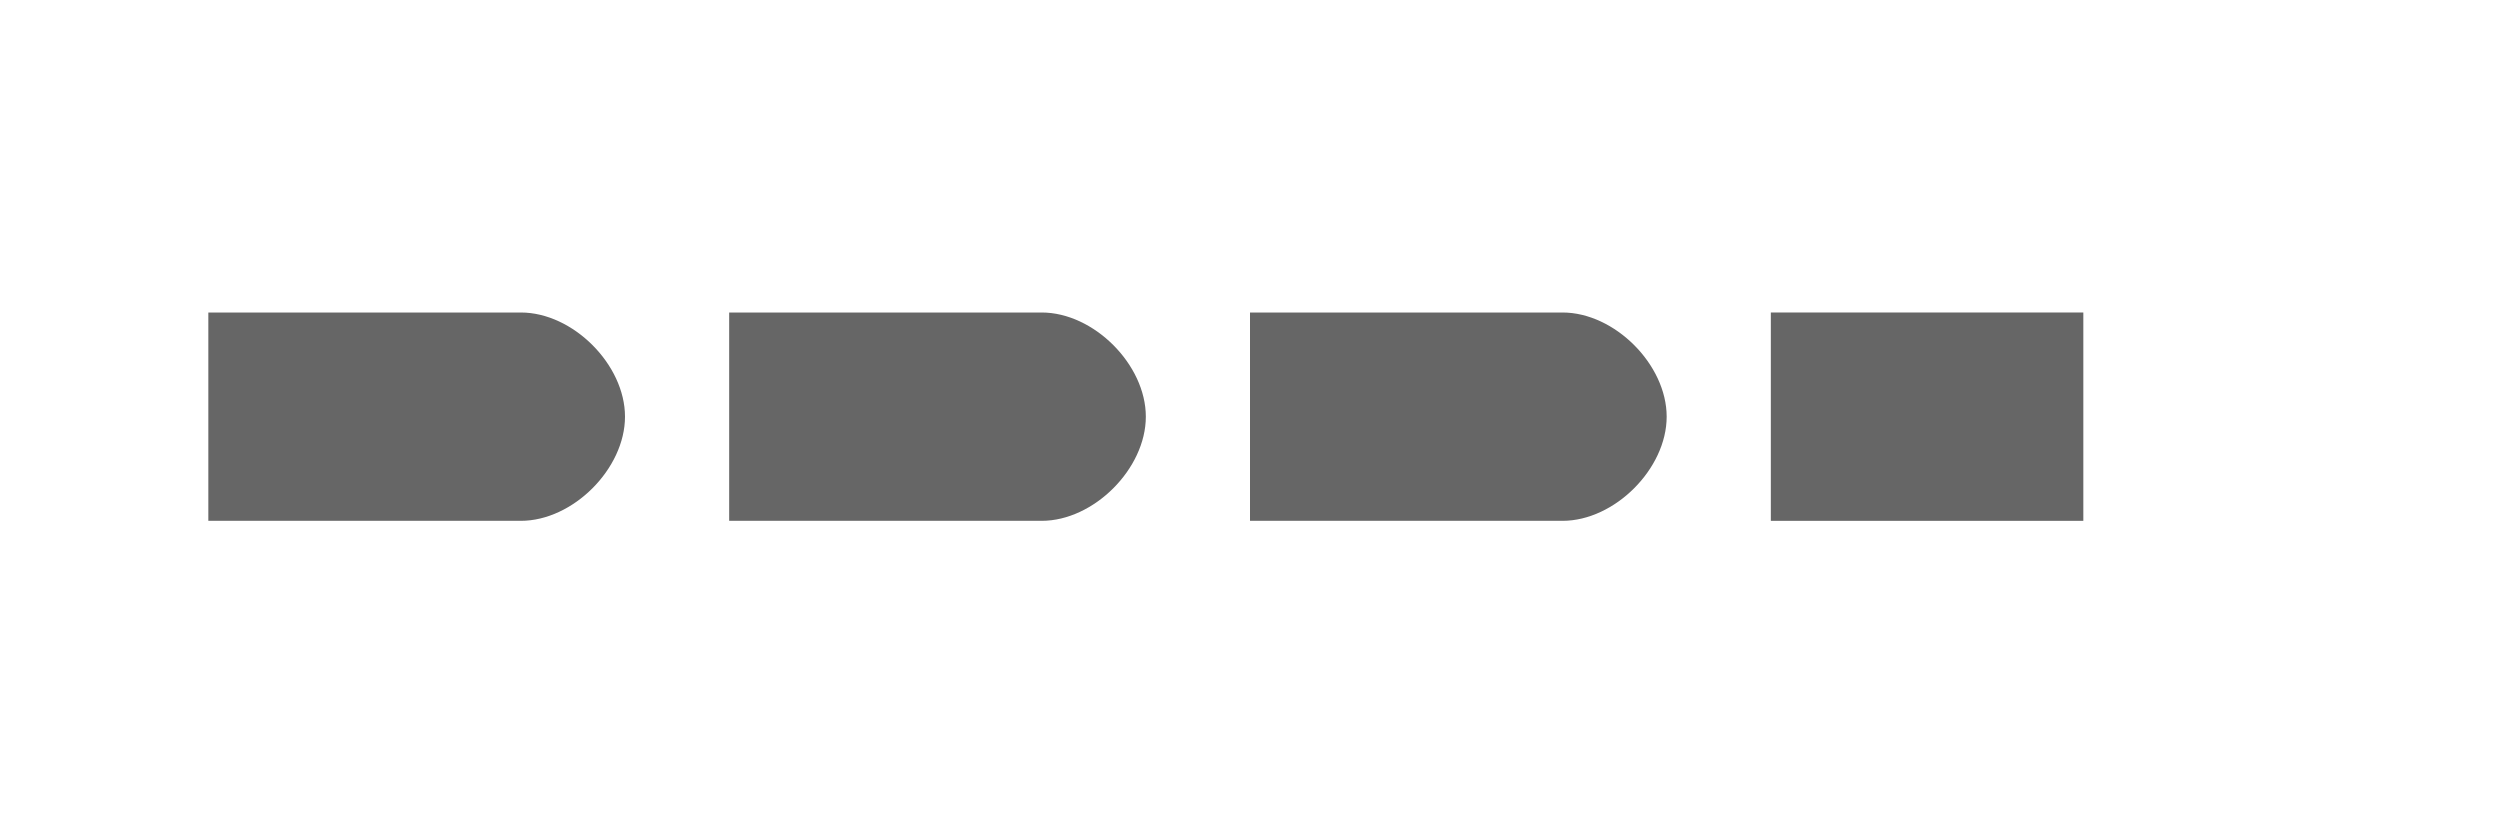
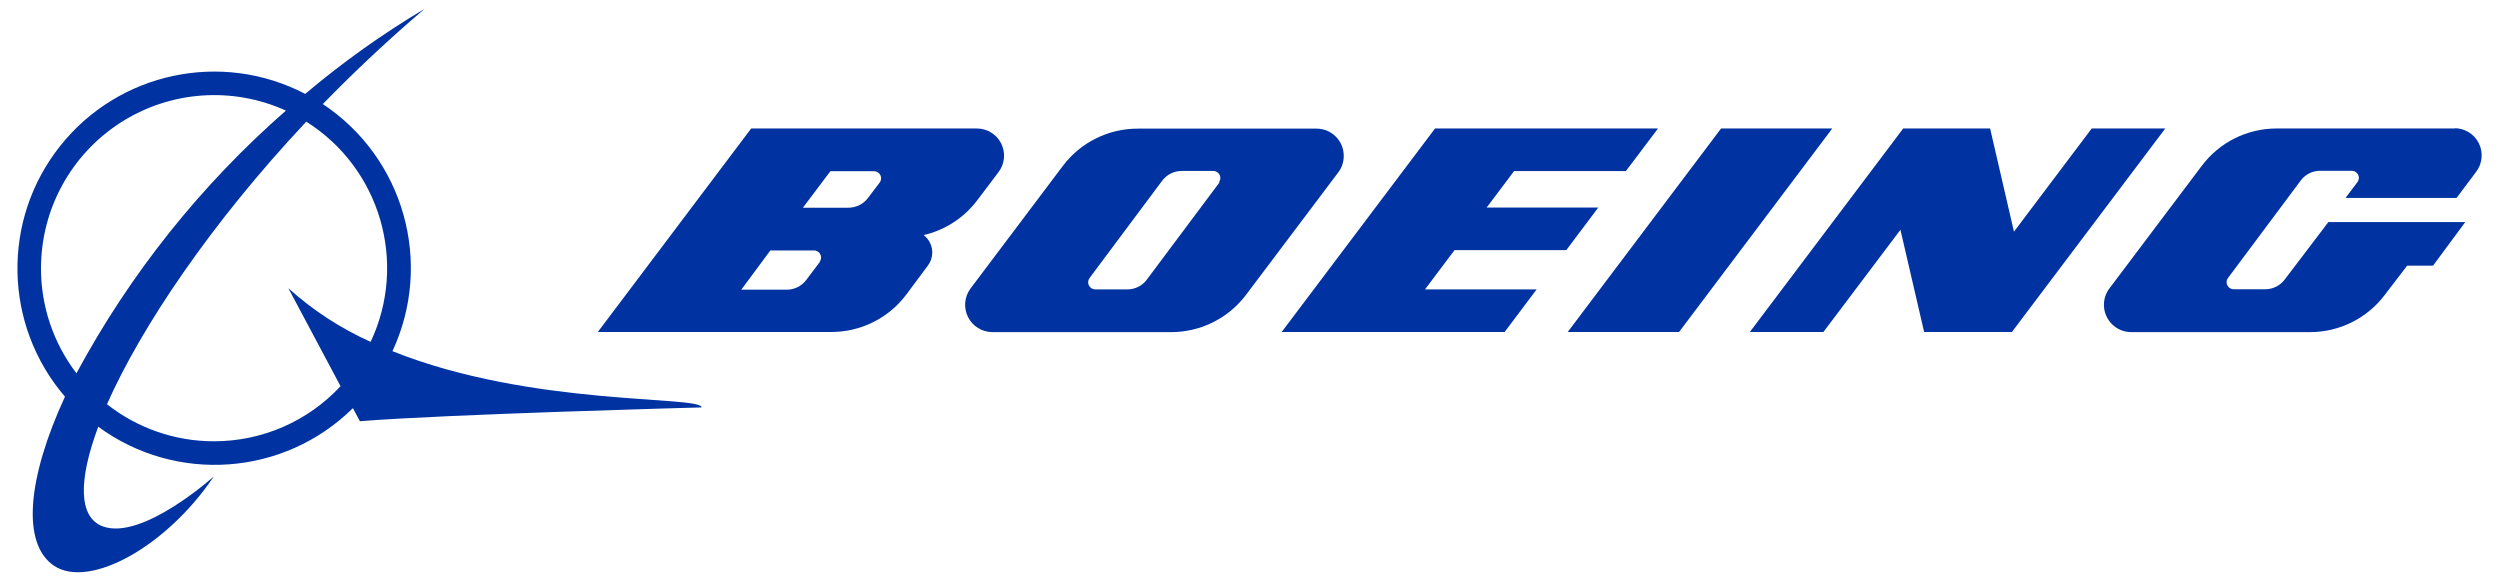
- <svg xmlns="http://www.w3.org/2000/svg" width="120" height="40" viewBox="0 0 120 40" fill="none">
-   <path d="M10 15H25C27.5 15 30 17.5 30 20C30 22.5 27.5 25 25 25H10V15Z" fill="#666666" />
-   <path d="M35 15H50C52.5 15 55 17.5 55 20C55 22.5 52.5 25 50 25H35V15Z" fill="#666666" />
-   <path d="M60 15H75C77.5 15 80 17.5 80 20C80 22.5 77.5 25 75 25H60V15Z" fill="#666666" />
-   <path d="M85 15H100V25H85V15Z" fill="#666666" />
+ <svg xmlns="http://www.w3.org/2000/svg" id="Layer_1" data-name="Layer 1" viewBox="0 0 172 40">
+   <defs>
+     <style>.cls-2{fill:#0033a1;}</style>
+   </defs>
+   <path class="cls-2" d="M27,24.16a13.54,13.54,0,0,0-4.79-17c2.17-2.23,4.52-4.44,7-6.55A61,61,0,0,0,21,6.46,13.54,13.54,0,0,0,4.47,27.29c-2.59,5.61-3,10.11-.76,11.63,2.45,1.63,7.77-1.33,11-6.14,0,0-4.94,4.45-7.65,3.43-1.67-.63-1.67-3.19-.3-6.85a13.54,13.54,0,0,0,17.52-1.28l.48.9c5.9-.48,23.51-.95,23.51-.95C48.23,27.2,36.57,28,27,24.16ZM2.82,18.45A11.92,11.92,0,0,1,19.67,7.61,64.92,64.92,0,0,0,5.26,25.68,11.86,11.86,0,0,1,2.82,18.45ZM14.73,30.36a11.86,11.86,0,0,1-7.37-2.55c2.36-5.32,7.16-12.46,13.71-19.44a11.91,11.91,0,0,1,4.43,15.15,21.76,21.76,0,0,1-5.66-3.69l3.59,6.74A11.87,11.87,0,0,1,14.73,30.36Z" />
+   <polygon class="cls-2" points="107.76 17.21 109.96 14.28 102.28 14.28 104.17 11.77 111.86 11.77 114.07 8.84 98.73 8.84 88.18 22.84 103.52 22.84 105.72 19.91 98.04 19.91 100.07 17.21 107.76 17.21 107.76 17.21" />
+   <polygon class="cls-2" points="118.41 8.84 107.86 22.84 115.52 22.84 126.06 8.84 118.41 8.84 118.41 8.84" />
+   <polygon class="cls-2" points="143.91 8.84 138.56 15.94 136.92 8.84 130.94 8.84 120.39 22.84 125.45 22.84 130.75 15.81 132.38 22.84 138.42 22.84 148.97 8.84 143.91 8.84 143.91 8.84" />
+   <path class="cls-2" d="M168.93,8.84h-12.3a6.43,6.43,0,0,0-5.15,2.57l-6.35,8.43a1.85,1.85,0,0,0-.38,1.13,1.88,1.88,0,0,0,1.87,1.88h12.3a6.44,6.44,0,0,0,5.16-2.57l1.53-2h1.78l2.22-3h-9.42l-3,3.95a1.67,1.67,0,0,1-1.34.67h-2.17a.49.49,0,0,1-.49-.49.46.46,0,0,1,.1-.29l5-6.7a1.66,1.66,0,0,1,1.34-.67h2.17a.49.49,0,0,1,.49.49.51.51,0,0,1-.1.29l-.82,1.09h7.64l1.35-1.8a1.87,1.87,0,0,0-1.5-3Z" />
+   <path class="cls-2" d="M92.45,10.72a1.87,1.87,0,0,0-1.87-1.87H78.28a6.44,6.44,0,0,0-5.16,2.57l-6.35,8.43a1.88,1.88,0,0,0,1.5,3h12.3a6.44,6.44,0,0,0,5.16-2.57l6.35-8.43a1.86,1.86,0,0,0,.37-1.13ZM83.9,12.55l-5,6.69a1.66,1.66,0,0,1-1.34.67H75.35a.49.49,0,0,1-.39-.78l5-6.7a1.69,1.69,0,0,1,1.34-.67h2.17a.49.49,0,0,1,.49.49.51.51,0,0,1-.1.29Z" />
+   <path class="cls-2" d="M63.52,16.18a6.43,6.43,0,0,0,3.72-2.41l1.46-1.93a1.87,1.87,0,0,0-1.5-3H51.68l-10.55,14H57.19a6.44,6.44,0,0,0,5.16-2.57l1.49-2a1.47,1.47,0,0,0,.3-.9,1.51,1.51,0,0,0-.61-1.21ZM56.42,18l-.95,1.26a1.67,1.67,0,0,1-1.34.67H51l2-2.7h3a.49.49,0,0,1,.49.49.47.47,0,0,1-.1.29Zm4.1-5.44-.81,1.07a1.68,1.68,0,0,1-1.34.66H55.24l1.89-2.51h3a.49.49,0,0,1,.49.49.51.51,0,0,1-.1.29Z" />
</svg>
